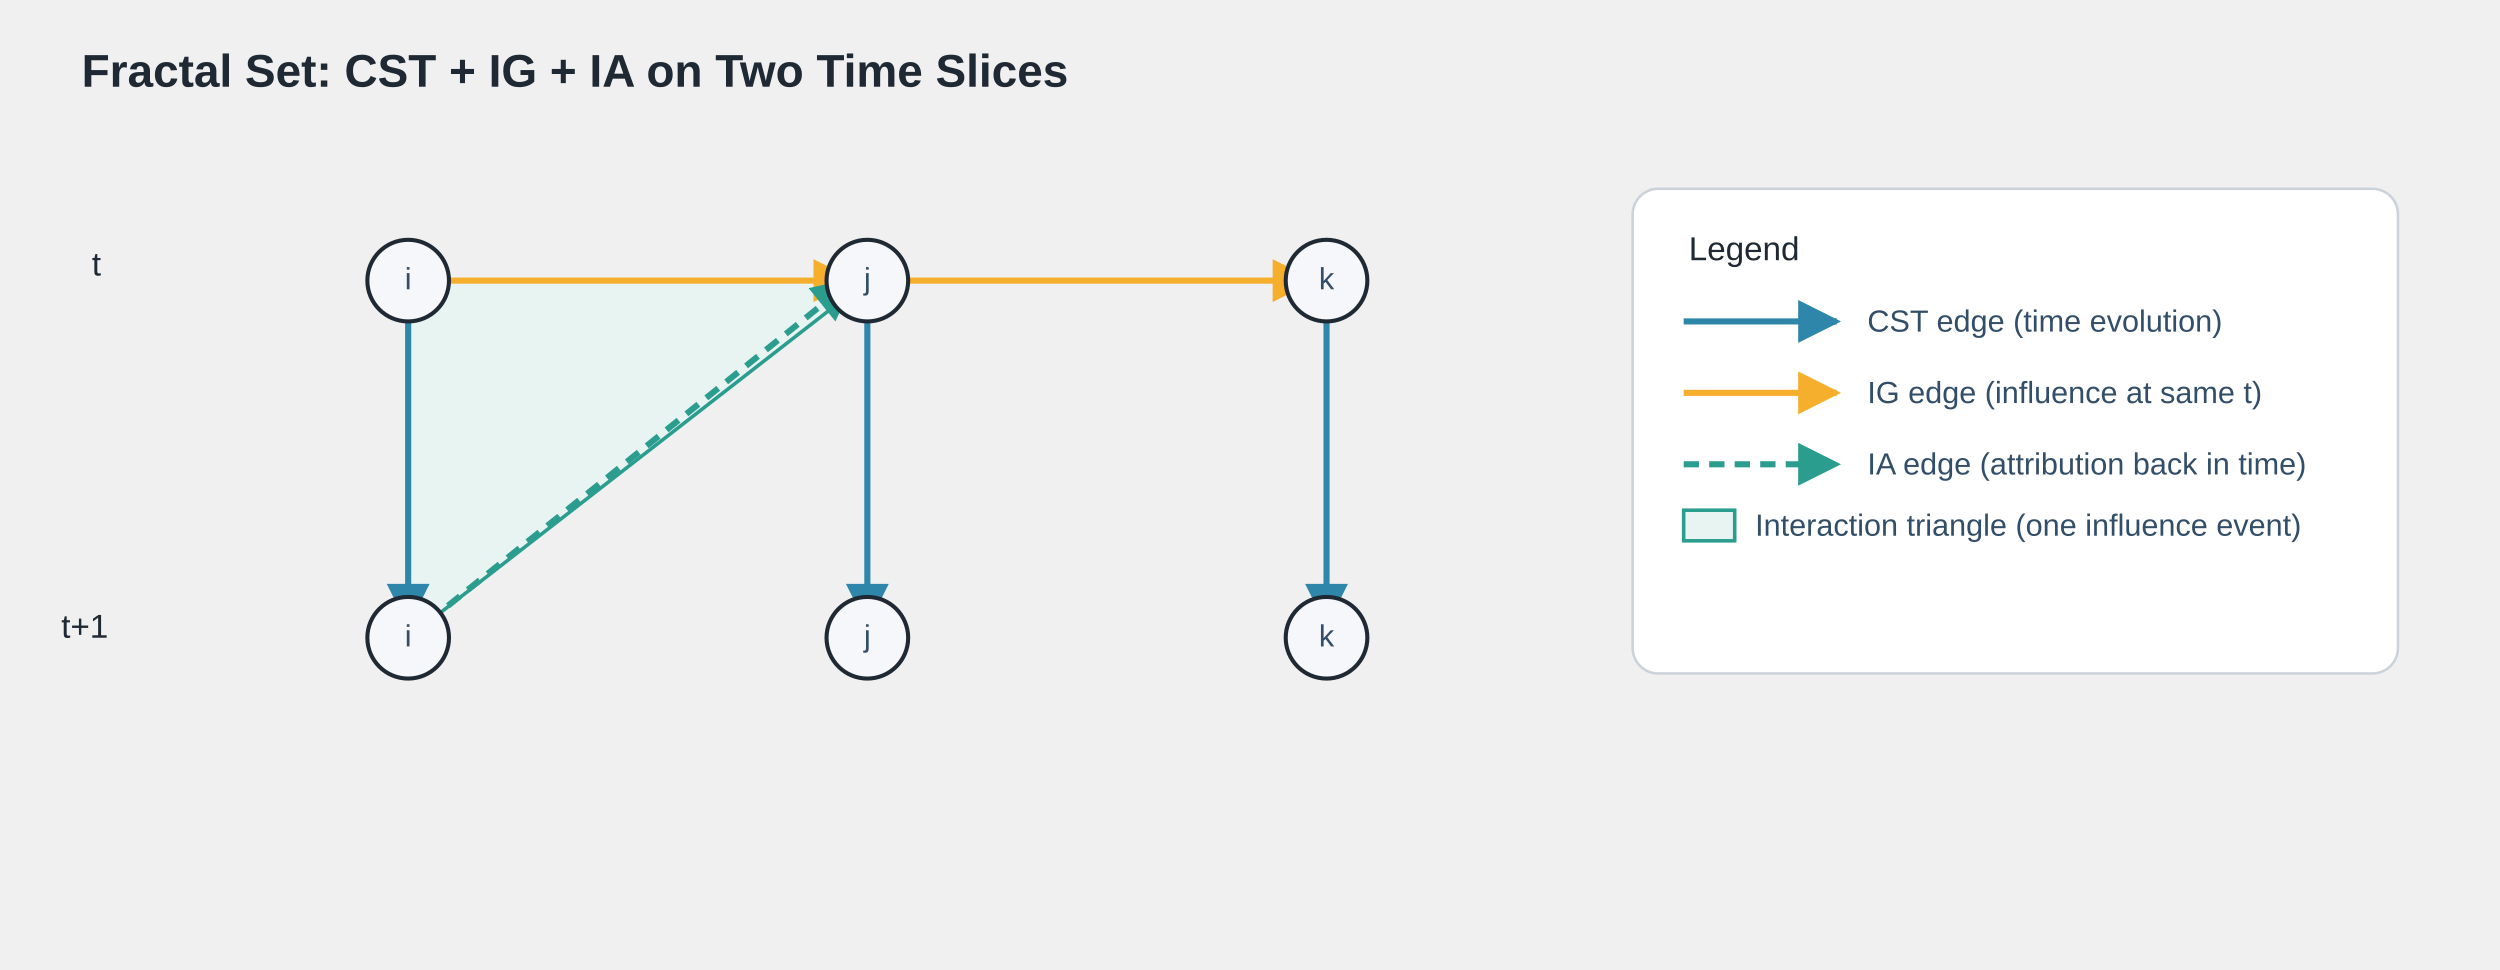
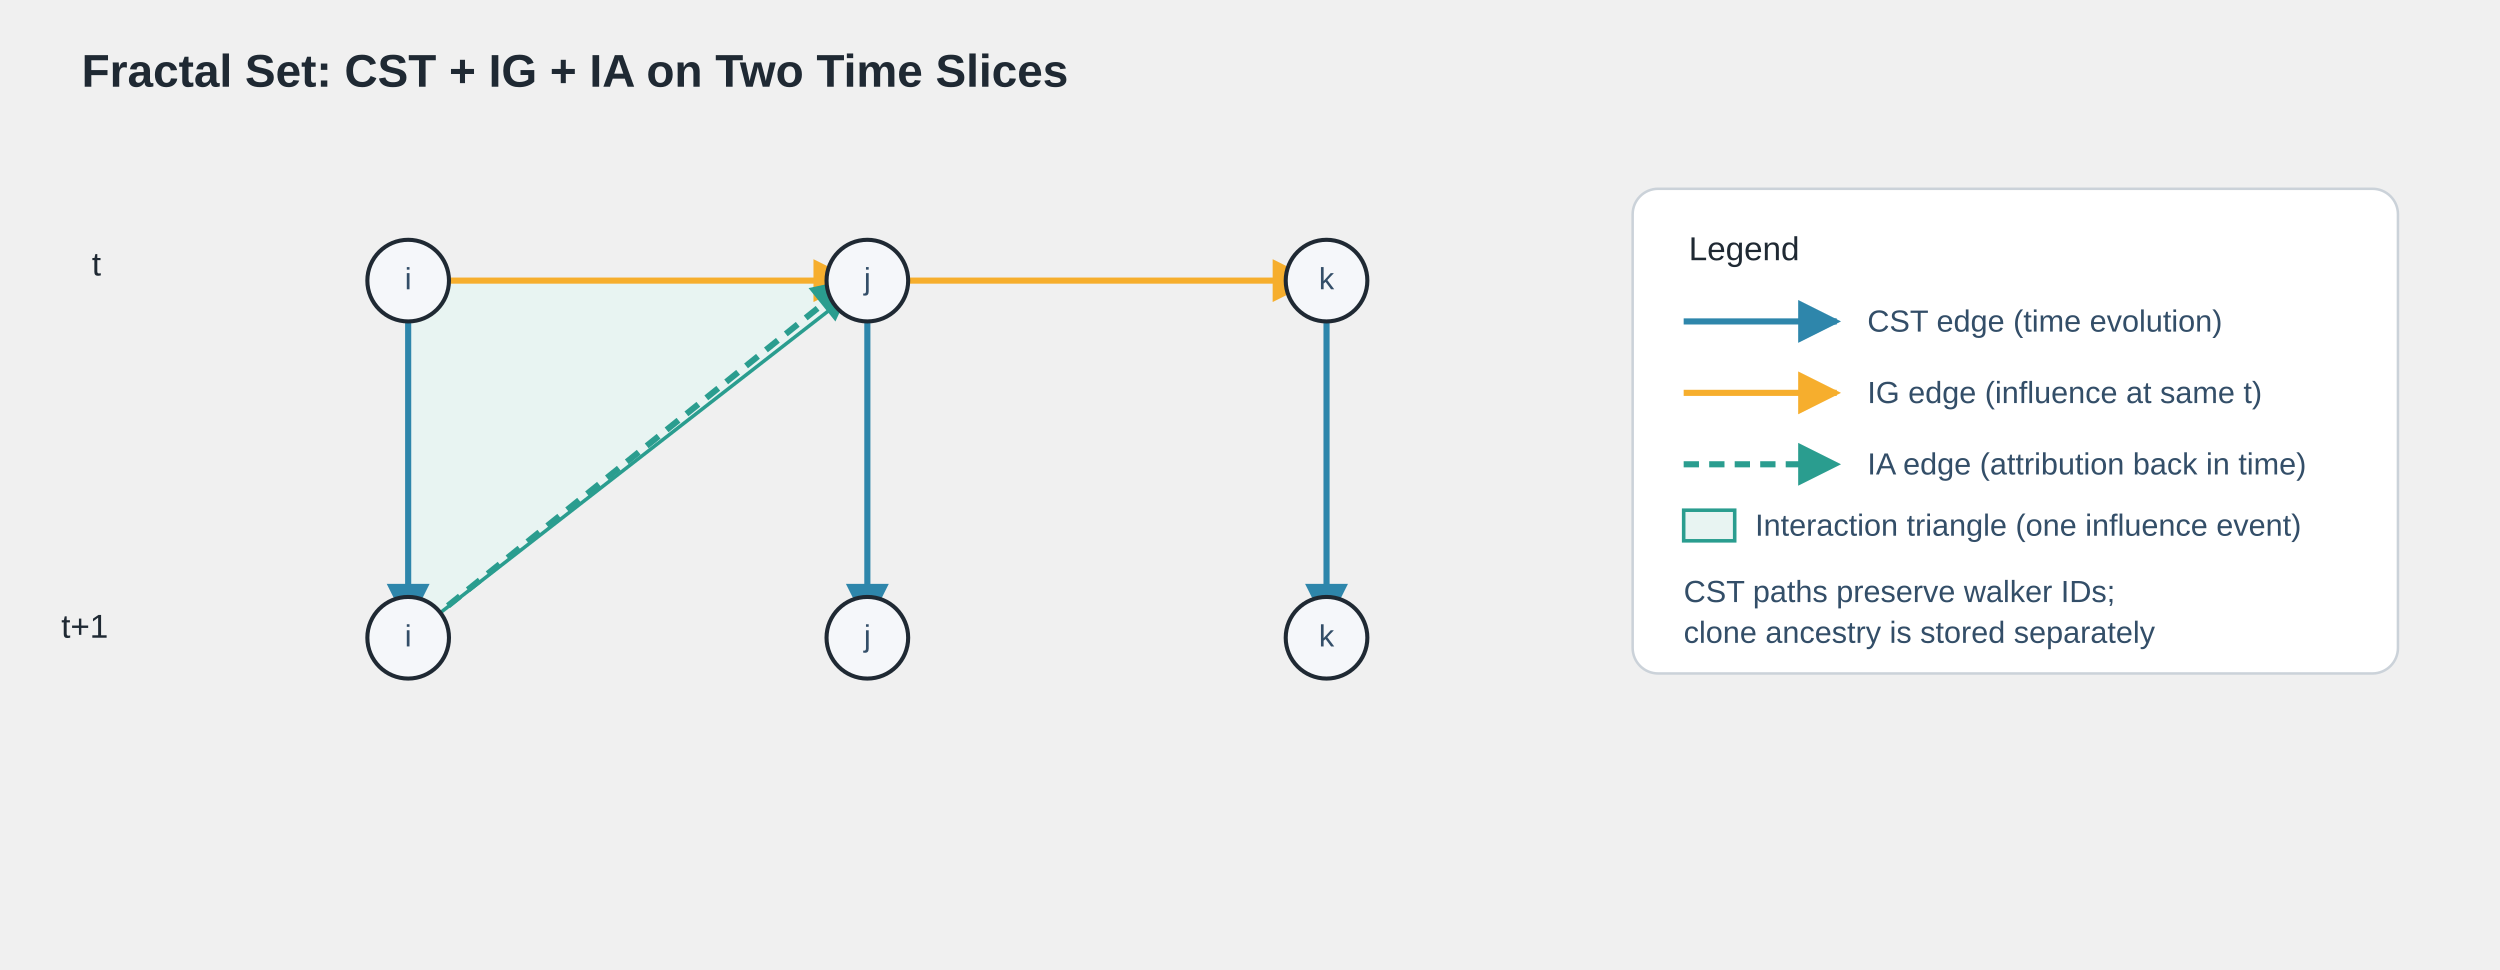
<svg xmlns="http://www.w3.org/2000/svg" width="980" height="380" viewBox="0 0 980 380">
  <defs>
    <style>
      .title { font: 600 18px "IBM Plex Sans", Arial, sans-serif; fill: #1f2933; }
      .label { font: 500 13px "IBM Plex Sans", Arial, sans-serif; fill: #1f2933; }
      .small { font: 12px "IBM Plex Sans", Arial, sans-serif; fill: #334e68; }
      .node-label { font: 12px "IBM Plex Sans", Arial, sans-serif; fill: #334e68; text-anchor: middle; dominant-baseline: middle; }
      .node { fill: #f5f7fa; stroke: #1f2933; stroke-width: 1.6; }
      .cst { stroke: #2e86ab; stroke-width: 2.4; }
      .ig { stroke: #f6ae2d; stroke-width: 2.4; }
      .ia { stroke: #2a9d8f; stroke-width: 2.4; stroke-dasharray: 6 4; }
      .tri { fill: #e8f4f2; stroke: #2a9d8f; stroke-width: 1.4; }
      .legend-box { fill: #ffffff; stroke: #cbd2d9; stroke-width: 1; }
    </style>
    <marker id="arrow-cst" viewBox="0 0 10 10" refX="9" refY="5" markerWidth="7" markerHeight="7" orient="auto">
      <path d="M 0 0 L 10 5 L 0 10 z" fill="#2e86ab" />
    </marker>
    <marker id="arrow-ig" viewBox="0 0 10 10" refX="9" refY="5" markerWidth="7" markerHeight="7" orient="auto">
      <path d="M 0 0 L 10 5 L 0 10 z" fill="#f6ae2d" />
    </marker>
    <marker id="arrow-ia" viewBox="0 0 10 10" refX="9" refY="5" markerWidth="7" markerHeight="7" orient="auto">
      <path d="M 0 0 L 10 5 L 0 10 z" fill="#2a9d8f" />
    </marker>
  </defs>
  <text x="32" y="34" class="title">Fractal Set: CST + IG + IA on Two Time Slices</text>
  <text x="36" y="108" class="label">t</text>
  <text x="24" y="250" class="label">t+1</text>
  <polygon class="tri" points="160,110 340,110 160,250" />
  <line x1="160" y1="110" x2="160" y2="244" class="cst" marker-end="url(#arrow-cst)" />
  <line x1="340" y1="110" x2="340" y2="244" class="cst" marker-end="url(#arrow-cst)" />
  <line x1="520" y1="110" x2="520" y2="244" class="cst" marker-end="url(#arrow-cst)" />
  <line x1="160" y1="110" x2="334" y2="110" class="ig" marker-end="url(#arrow-ig)" />
  <line x1="340" y1="110" x2="514" y2="110" class="ig" marker-end="url(#arrow-ig)" />
  <line x1="160" y1="250" x2="334" y2="110" class="ia" marker-end="url(#arrow-ia)" />
  <circle cx="160" cy="110" r="16" class="node" />
  <circle cx="340" cy="110" r="16" class="node" />
  <circle cx="520" cy="110" r="16" class="node" />
  <circle cx="160" cy="250" r="16" class="node" />
  <circle cx="340" cy="250" r="16" class="node" />
  <circle cx="520" cy="250" r="16" class="node" />
  <text x="160" y="110" class="node-label">i</text>
  <text x="340" y="110" class="node-label">j</text>
  <text x="520" y="110" class="node-label">k</text>
  <text x="160" y="250" class="node-label">i</text>
  <text x="340" y="250" class="node-label">j</text>
  <text x="520" y="250" class="node-label">k</text>
  <rect x="640" y="74" width="300" height="190" rx="10" class="legend-box" />
  <text x="662" y="102" class="label">Legend</text>
  <line x1="660" y1="126" x2="720" y2="126" class="cst" marker-end="url(#arrow-cst)" />
  <text x="732" y="130" class="small">CST edge (time evolution)</text>
  <line x1="660" y1="154" x2="720" y2="154" class="ig" marker-end="url(#arrow-ig)" />
  <text x="732" y="158" class="small">IG edge (influence at same t)</text>
  <line x1="660" y1="182" x2="720" y2="182" class="ia" marker-end="url(#arrow-ia)" />
  <text x="732" y="186" class="small">IA edge (attribution back in time)</text>
  <rect x="660" y="200" width="20" height="12" class="tri" />
  <text x="688" y="210" class="small">Interaction triangle (one influence event)</text>
+   <text x="660" y="236" class="small">CST paths preserve walker IDs;</text>
+   <text x="660" y="252" class="small">clone ancestry is stored separately</text>
</svg>
